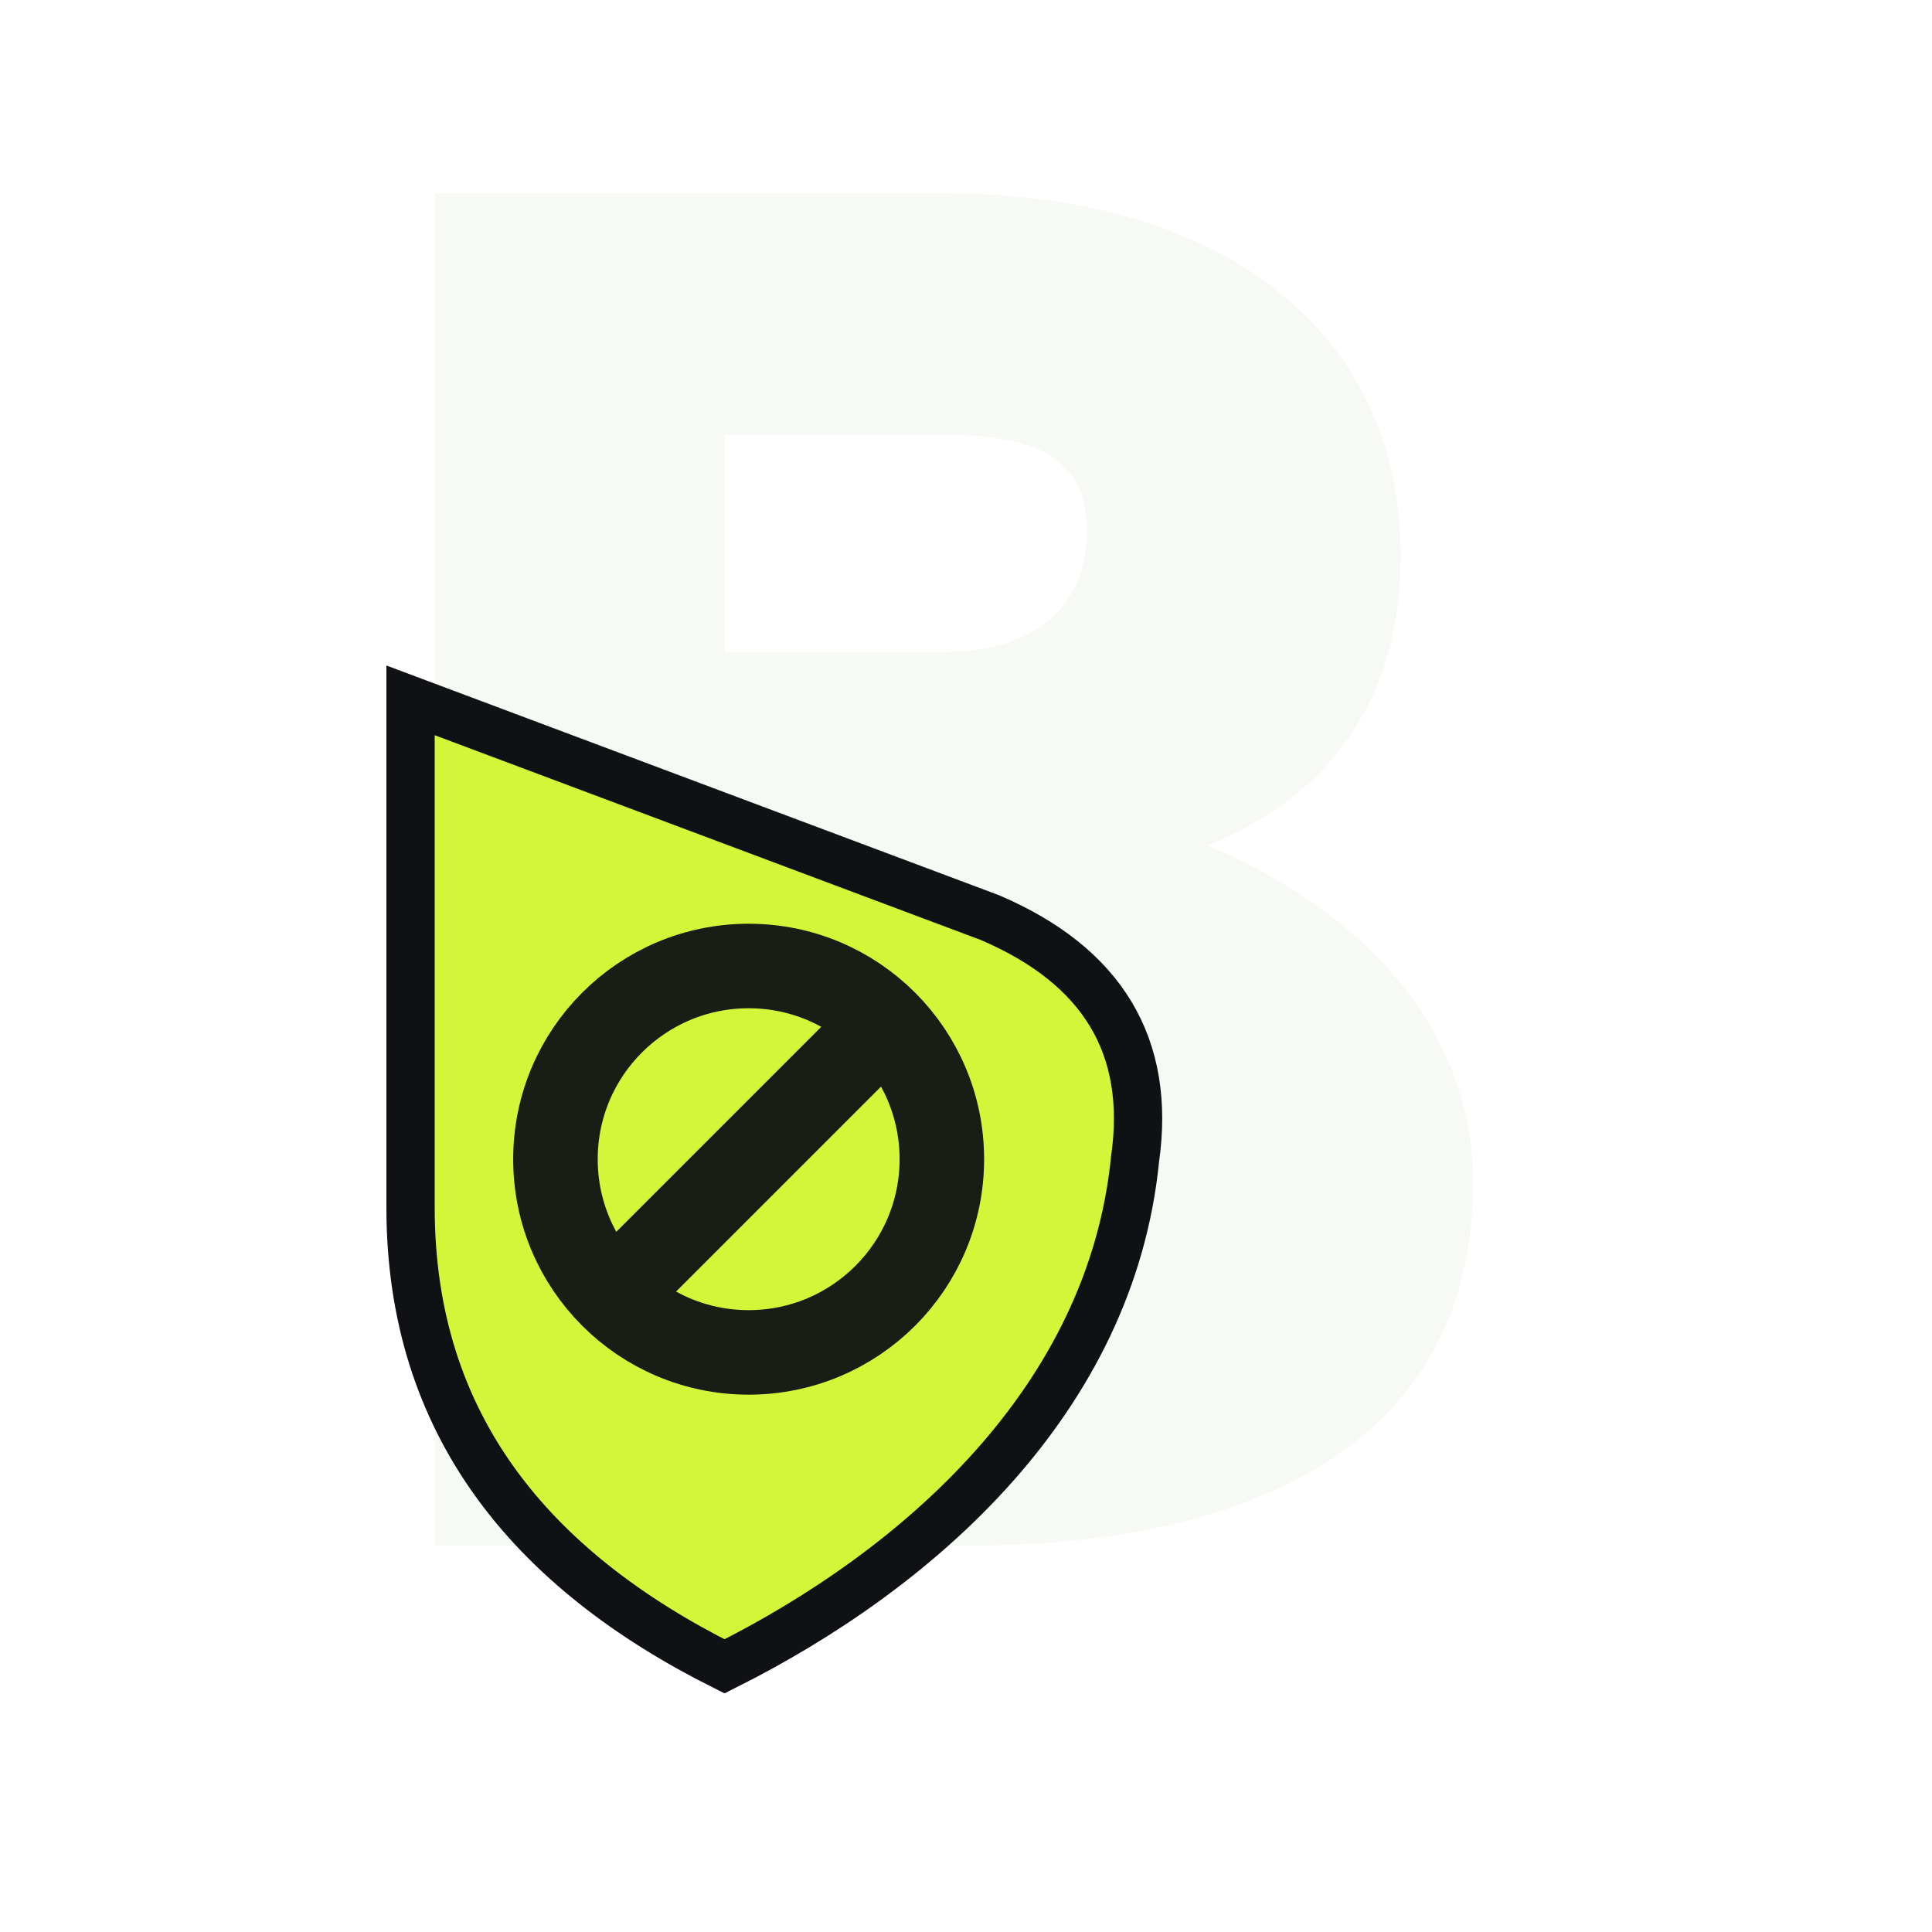
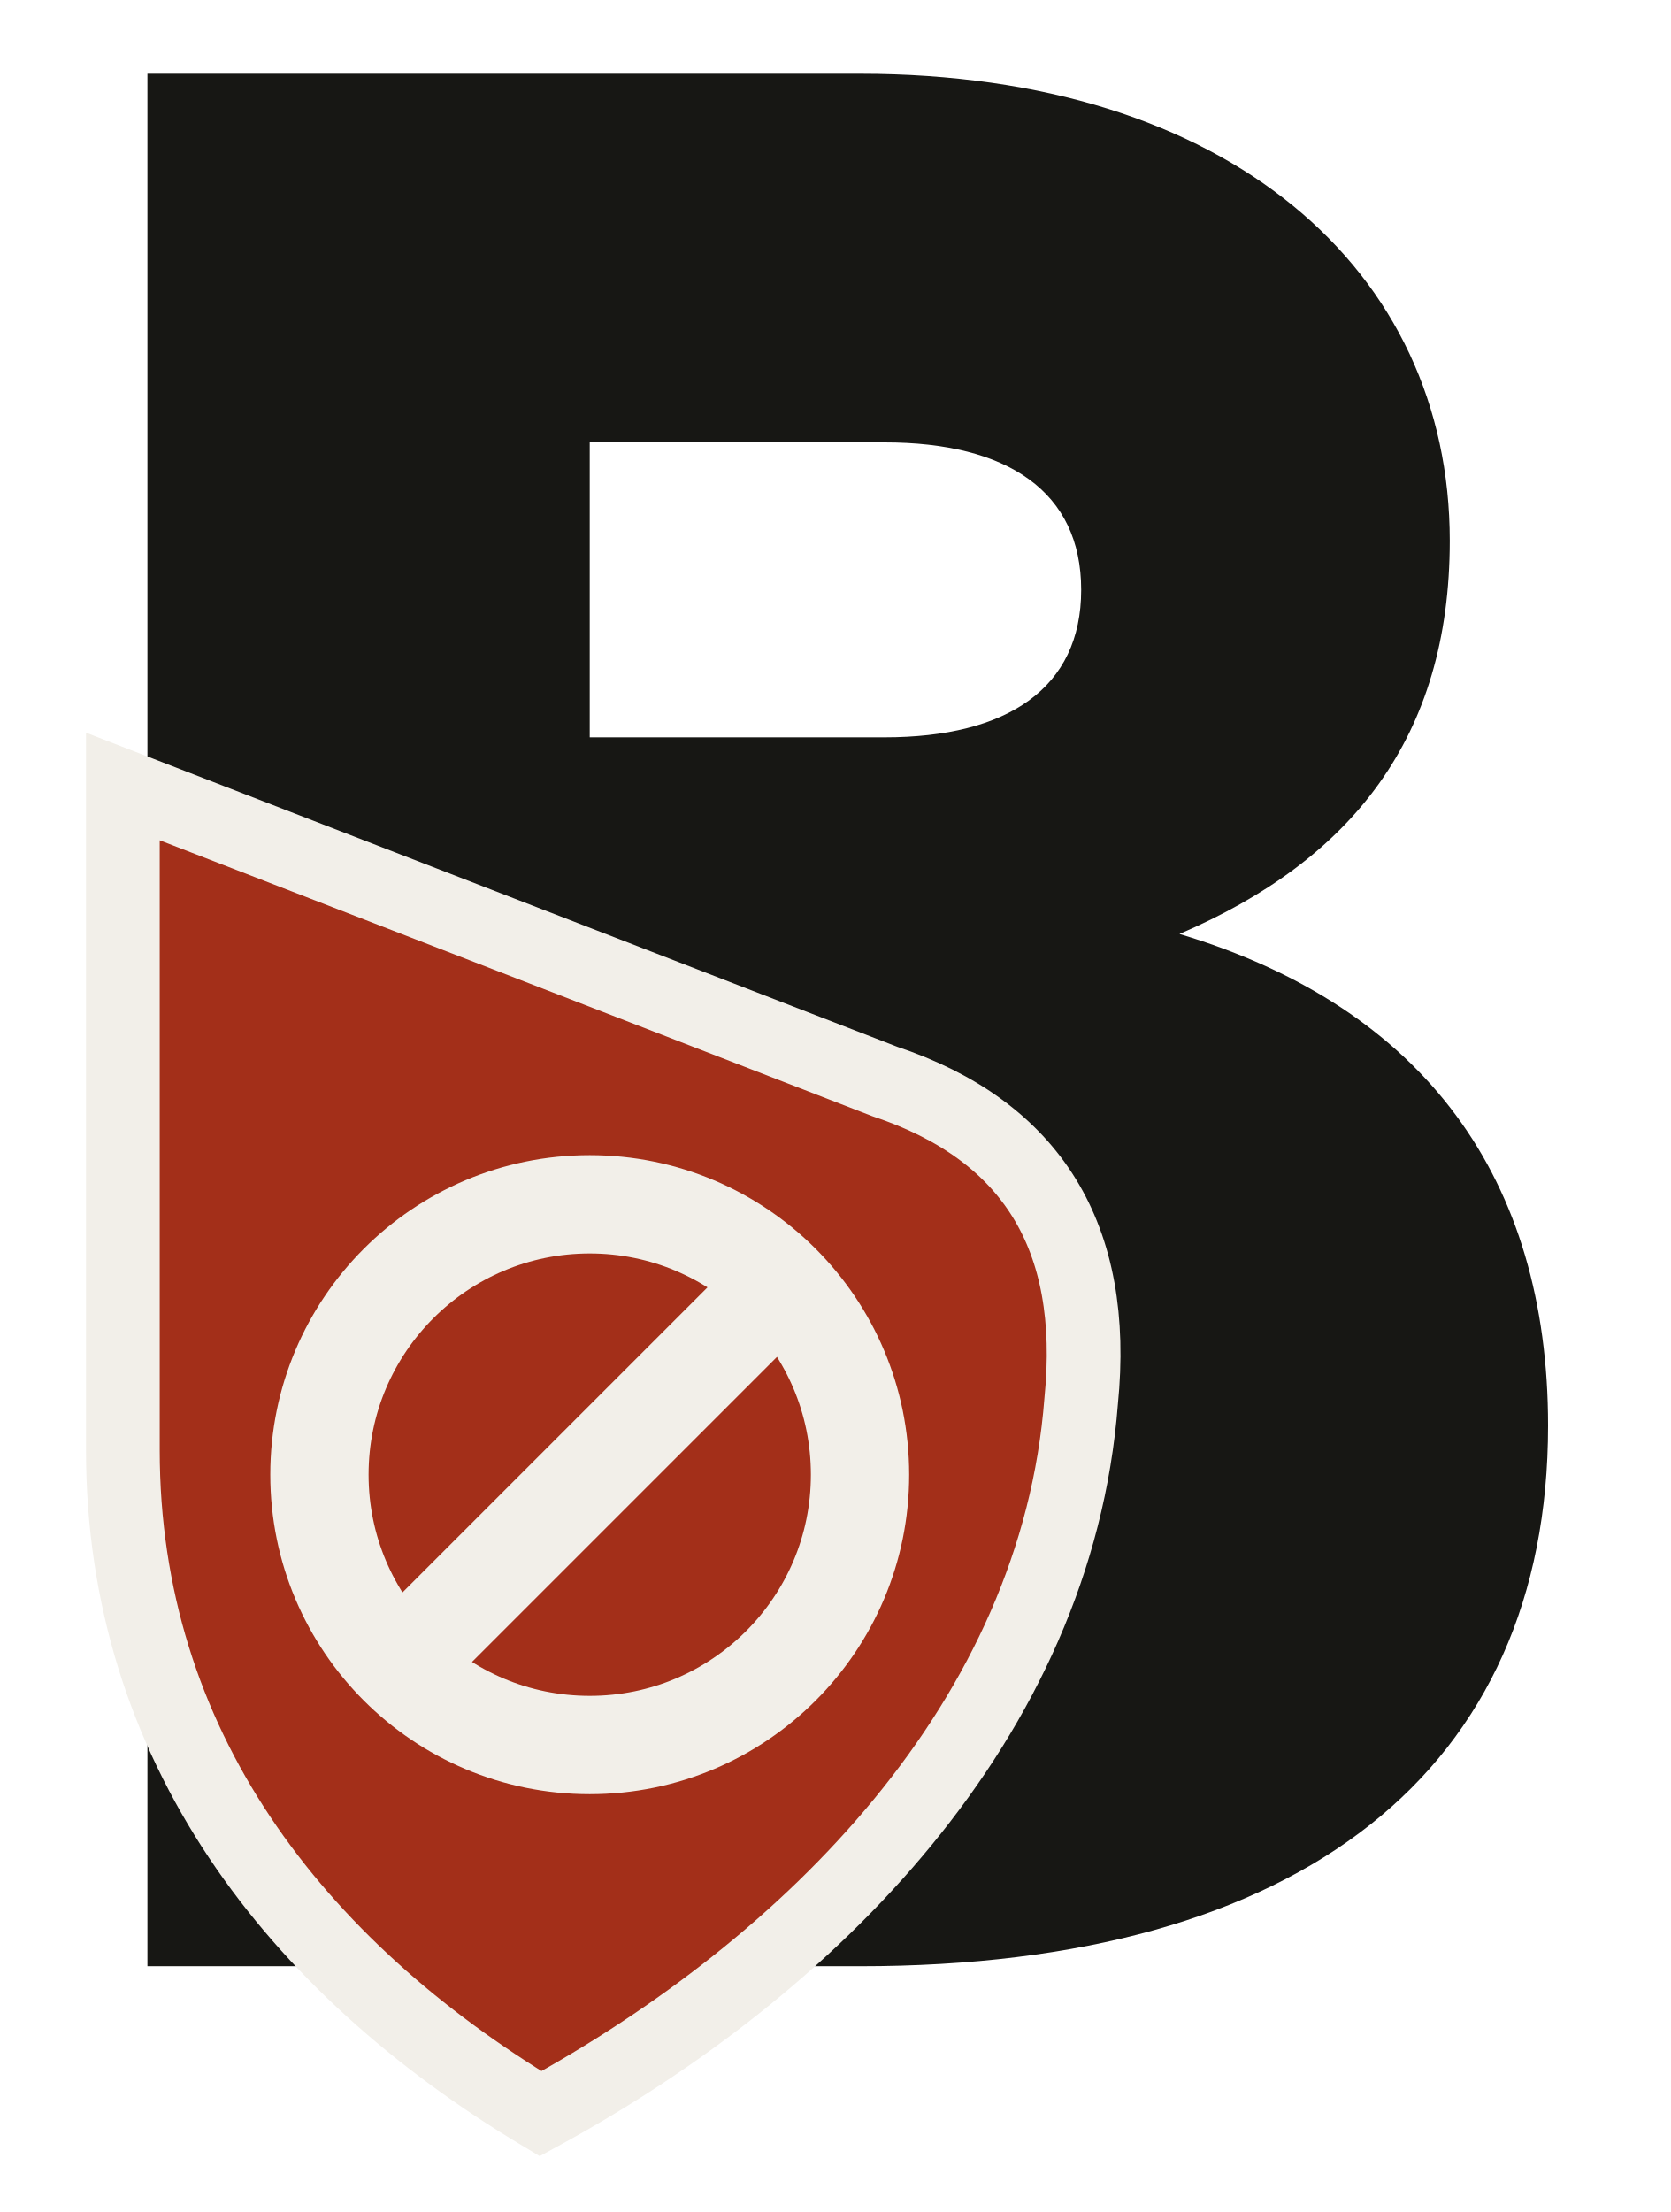
- <svg xmlns="http://www.w3.org/2000/svg" viewBox="0 0 80 80">
-   <g transform="translate(4 0)">
-     <path fill="#F7F9F4" fill-rule="evenodd" d="M14 8h21c12 0 19 6 19 15 0 6-3 10-8 12 7 3 11 8 11 14 0 10-8 15-21 15H14V8Zm12 10v9h9c4 0 6-2 6-5s-2-4-6-4h-9Z" />
-     <path fill="#D4F639" stroke="#101114" stroke-width="2" d="M13 29 37 38q7 3 6 10c-1 10-9 17-17 21-8-4-13-10-13-19V29Z" />
-     <circle cx="27" cy="48" r="8" fill="none" stroke="#191D16" stroke-width="3.5" />
-     <path d="m21 54 12-12" stroke="#191D16" stroke-width="3.5" />
-   </g>
+ <svg xmlns="http://www.w3.org/2000/svg" viewBox="6 2 68 90">
+   <path fill="#171714" fill-rule="evenodd" d="M12 5h29c15 0 24 8 24 19 0 8-4 13-11 16 10 3 15 10 15 20 0 14-10 22-28 22H12V5Zm18 15v12h12c5 0 8-2 8-6s-3-6-8-6H30Z" />
+   <path fill="#a32f19" stroke="#f2efe9" stroke-width="3" d="M11 34 42 46q9 3 8 13c-1 13-11 23-22 29C18 82 11 73 11 61V34Z" />
+   <circle cx="30" cy="62" r="11" fill="none" stroke="#f2efe9" stroke-width="4" />
+   <path d="m22 70 16-16" stroke="#f2efe9" stroke-width="4" />
</svg>
